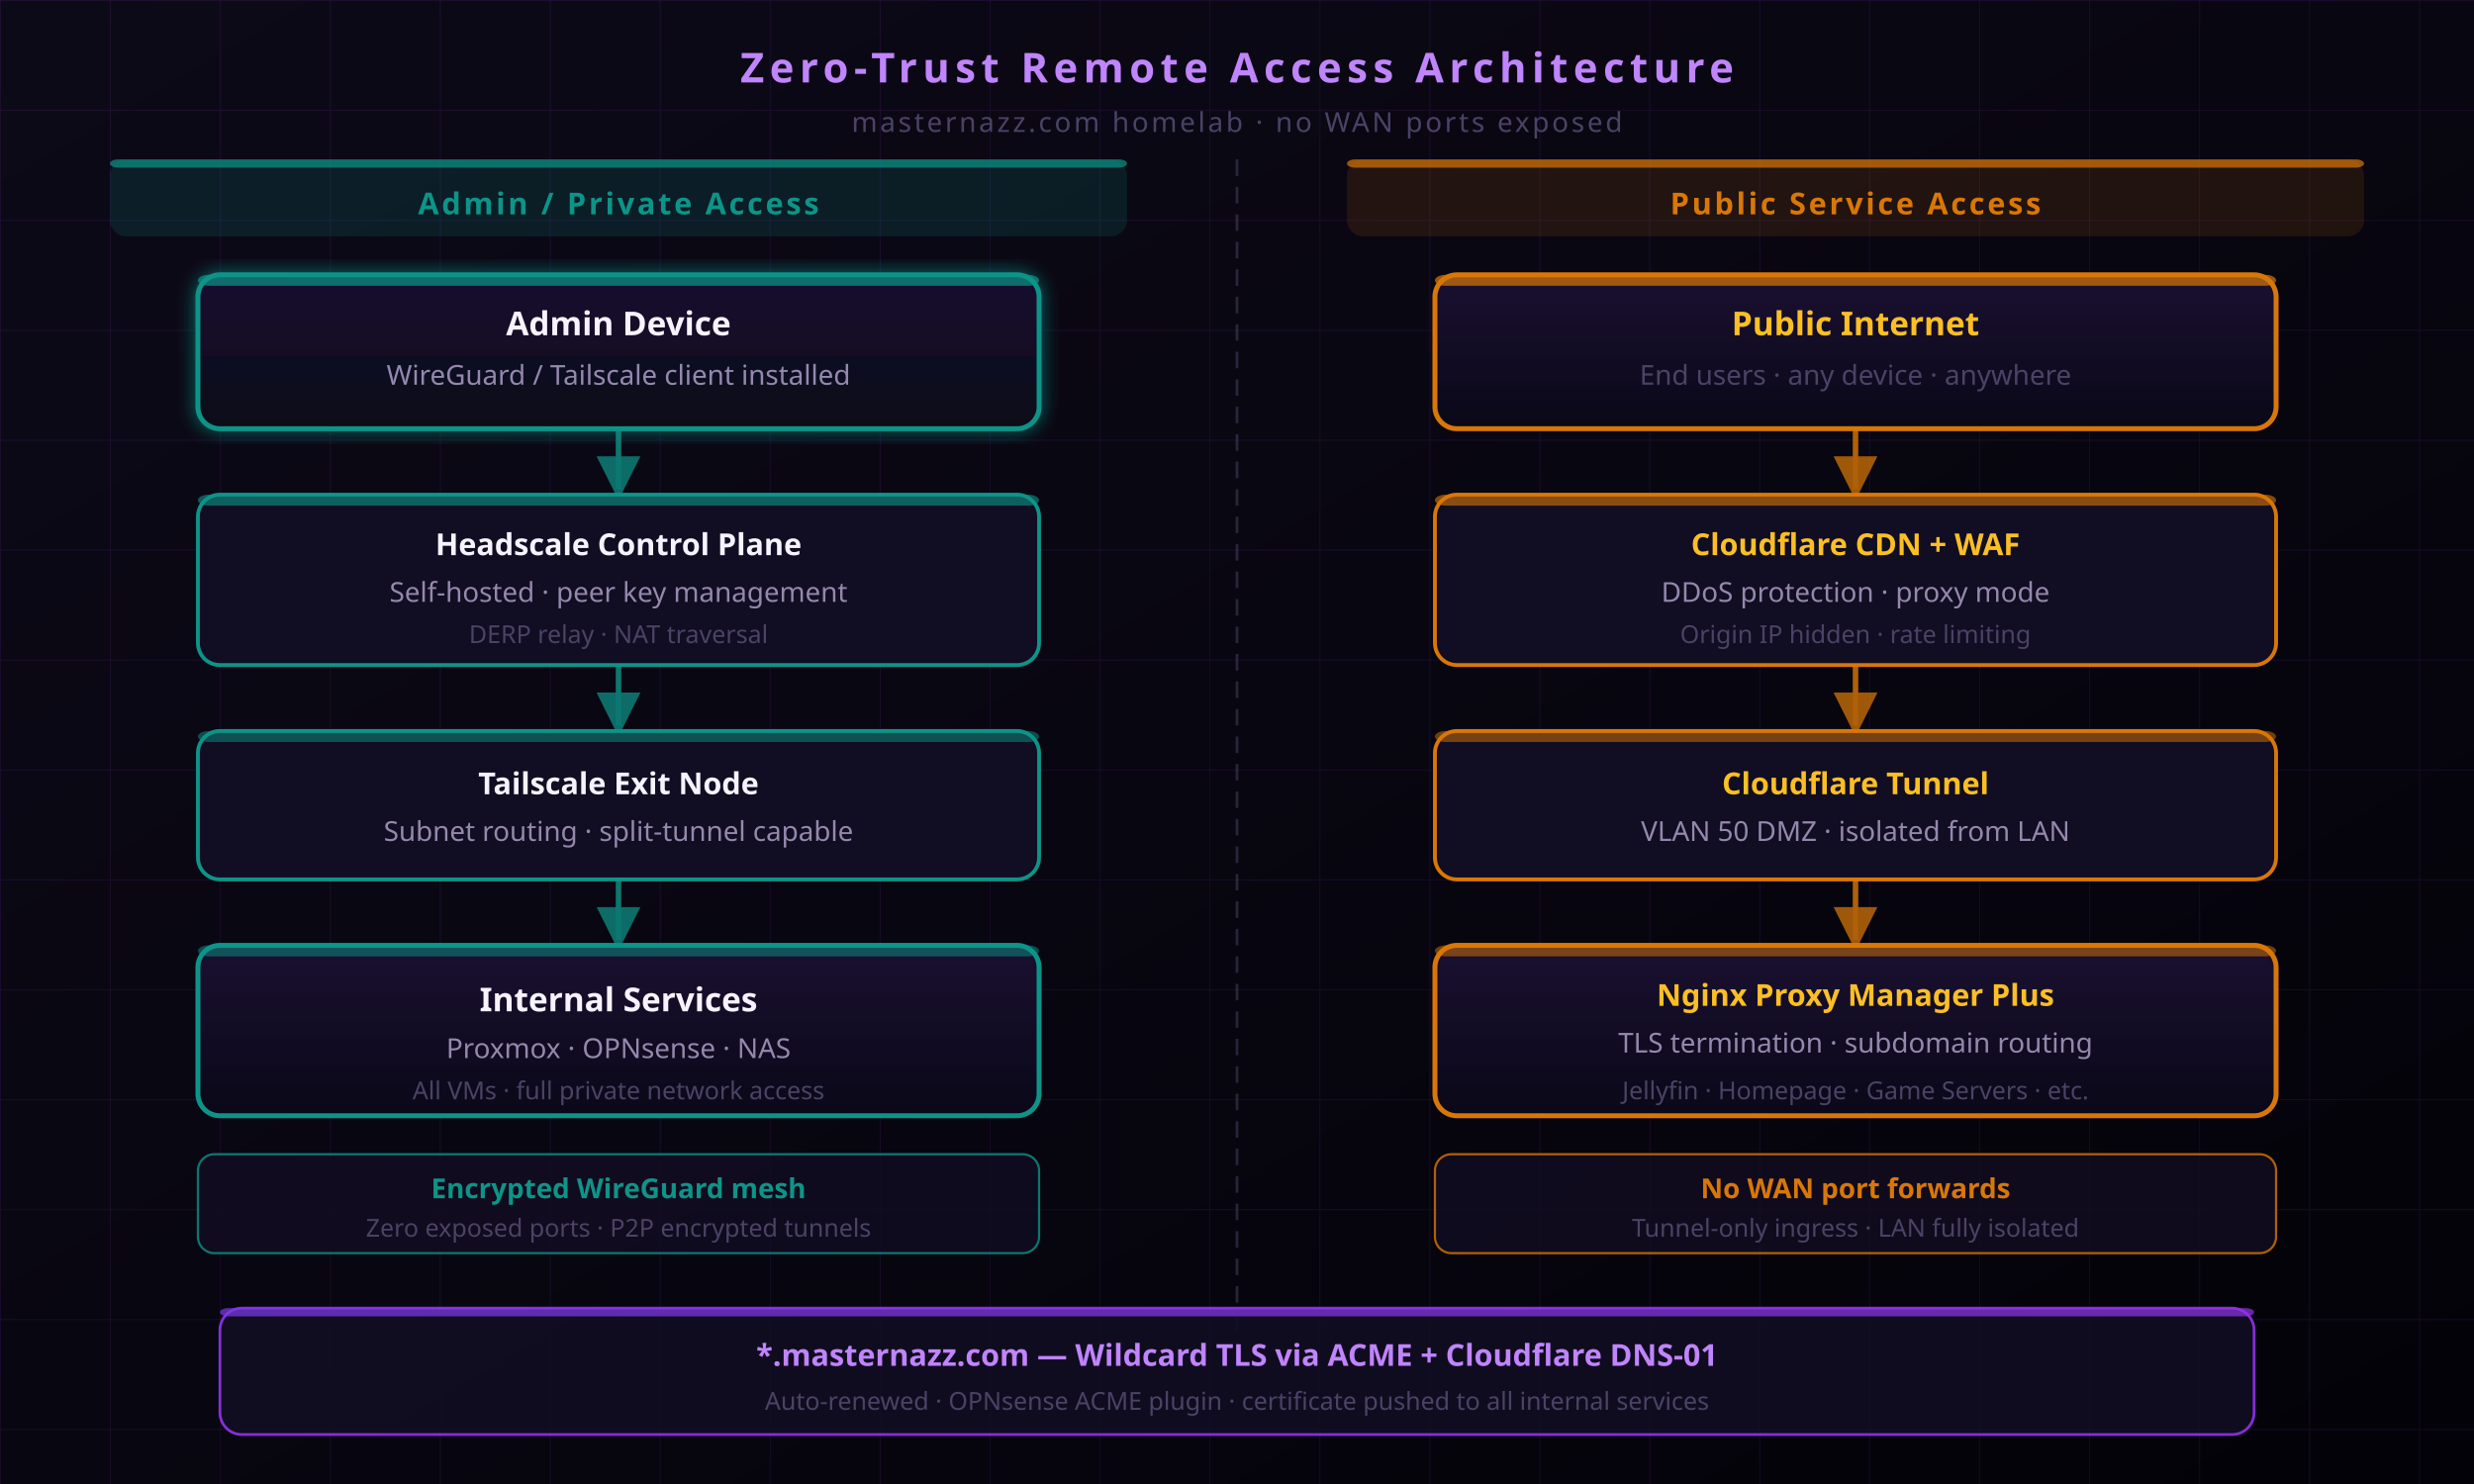
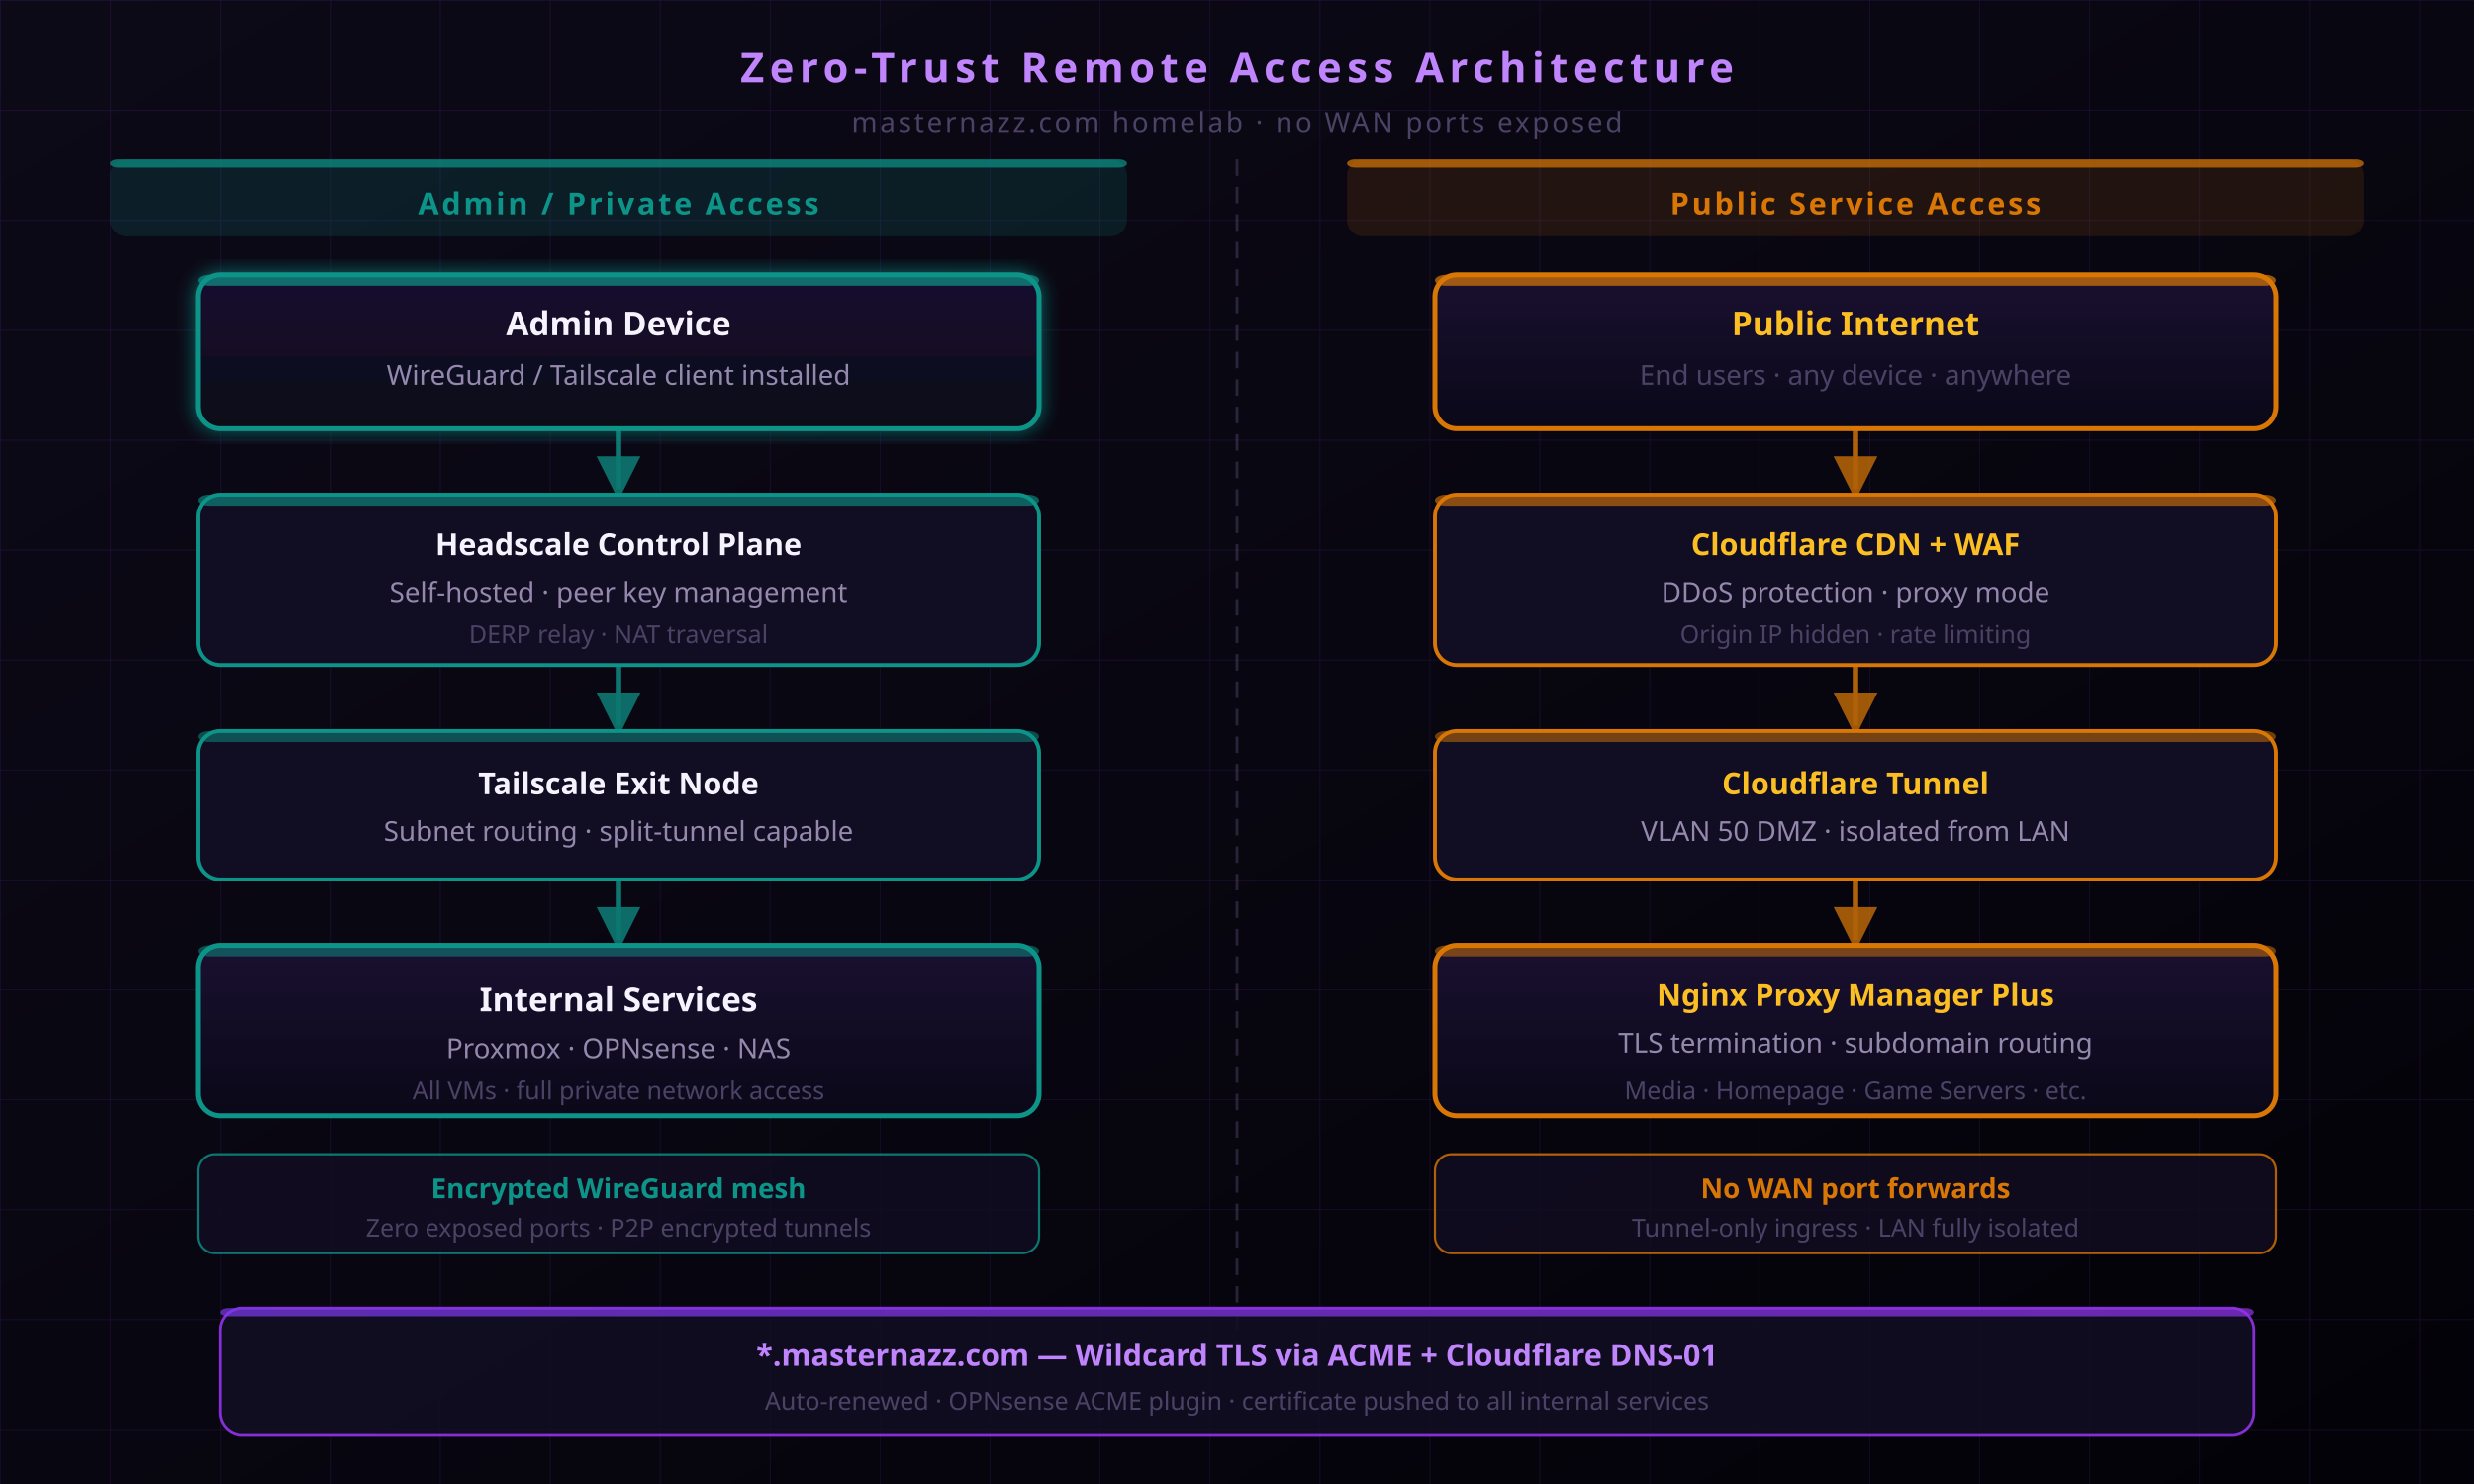
<svg xmlns="http://www.w3.org/2000/svg" width="900" height="540" viewBox="0 0 900 540" font-family="'Segoe UI', system-ui, sans-serif">
  <defs>
    <linearGradient id="bg" x1="0" y1="0" x2="1" y2="1" gradientUnits="objectBoundingBox">
      <stop offset="0%" stop-color="#0d0a18" />
      <stop offset="100%" stop-color="#030208" />
    </linearGradient>
    <linearGradient id="card" x1="0" y1="0" x2="0" y2="1" gradientUnits="objectBoundingBox">
      <stop offset="0%" stop-color="#1a1030" />
      <stop offset="100%" stop-color="#0a0818" />
    </linearGradient>
    <linearGradient id="purpleBar" x1="0" y1="0" x2="1" y2="0" gradientUnits="objectBoundingBox">
      <stop offset="0%" stop-color="#7c3aed" />
      <stop offset="100%" stop-color="#9333ea" />
    </linearGradient>
    <pattern id="grid" width="40" height="40" patternUnits="userSpaceOnUse">
      <path d="M 40 0 L 0 0 0 40" fill="none" stroke="#9333ea" stroke-width="0.4" opacity="0.2" />
    </pattern>
    <filter id="glow">
      <feGaussianBlur in="SourceGraphic" stdDeviation="3" result="b" />
      <feMerge>
        <feMergeNode in="b" />
        <feMergeNode in="SourceGraphic" />
      </feMerge>
    </filter>
    <marker id="arrTeal" markerWidth="8" markerHeight="8" refX="6" refY="4" orient="auto">
      <path d="M0,0 L0,8 L8,4 z" fill="#0d9488" opacity="0.9" />
    </marker>
    <marker id="arrOrange" markerWidth="8" markerHeight="8" refX="6" refY="4" orient="auto">
      <path d="M0,0 L0,8 L8,4 z" fill="#d97706" opacity="0.9" />
    </marker>
  </defs>
  <rect width="900" height="540" fill="url(#bg)" />
  <rect width="900" height="540" fill="url(#grid)" />
  <text x="450" y="30" text-anchor="middle" fill="#c084fc" font-size="15" font-weight="700" letter-spacing="2">Zero-Trust Remote Access Architecture</text>
  <text x="450" y="48" text-anchor="middle" fill="#4b4266" font-size="10" letter-spacing="1">masternazz.com homelab · no WAN ports exposed</text>
  <rect x="40" y="58" width="370" height="28" rx="6" fill="#0d9488" opacity="0.15" />
  <rect x="40" y="58" width="370" height="3" rx="3" fill="#0d9488" opacity="0.7" />
  <text x="225" y="78" text-anchor="middle" fill="#0d9488" font-size="11" font-weight="700" letter-spacing="1">Admin / Private Access</text>
  <rect x="490" y="58" width="370" height="28" rx="6" fill="#d97706" opacity="0.12" />
  <rect x="490" y="58" width="370" height="3" rx="3" fill="#d97706" opacity="0.7" />
  <text x="675" y="78" text-anchor="middle" fill="#d97706" font-size="11" font-weight="700" letter-spacing="1">Public Service Access</text>
  <line x1="450" y1="58" x2="450" y2="490" stroke="#4b4266" stroke-width="1" stroke-dasharray="6,4" opacity="0.5" />
  <rect x="72" y="100" width="306" height="56" rx="8" fill="url(#card)" stroke="#0d9488" stroke-width="1.8" filter="url(#glow)" />
  <rect x="72" y="100" width="306" height="4" rx="4" fill="#0d9488" opacity="0.7" />
  <text x="225" y="122" text-anchor="middle" fill="#f6f3ff" font-size="12" font-weight="700">Admin Device</text>
  <text x="225" y="140" text-anchor="middle" fill="#9488ad" font-size="10">WireGuard / Tailscale client installed</text>
  <line x1="225" y1="156" x2="225" y2="178" stroke="#0d9488" stroke-width="2" opacity="0.8" marker-end="url(#arrTeal)" />
  <rect x="72" y="180" width="306" height="62" rx="8" fill="#110d22" stroke="#0d9488" stroke-width="1.4" />
  <rect x="72" y="180" width="306" height="4" rx="4" fill="#0d9488" opacity="0.6" />
  <text x="225" y="202" text-anchor="middle" fill="#f6f3ff" font-size="11" font-weight="700">Headscale Control Plane</text>
  <text x="225" y="219" text-anchor="middle" fill="#9488ad" font-size="10">Self-hosted · peer key management</text>
  <text x="225" y="234" text-anchor="middle" fill="#4b4266" font-size="9">DERP relay · NAT traversal</text>
  <line x1="225" y1="242" x2="225" y2="264" stroke="#0d9488" stroke-width="2" opacity="0.8" marker-end="url(#arrTeal)" />
  <rect x="72" y="266" width="306" height="54" rx="8" fill="#110d22" stroke="#0d9488" stroke-width="1.4" />
  <rect x="72" y="266" width="306" height="4" rx="4" fill="#0d9488" opacity="0.5" />
  <text x="225" y="289" text-anchor="middle" fill="#f6f3ff" font-size="11" font-weight="700">Tailscale Exit Node</text>
  <text x="225" y="306" text-anchor="middle" fill="#9488ad" font-size="10">Subnet routing · split-tunnel capable</text>
  <line x1="225" y1="320" x2="225" y2="342" stroke="#0d9488" stroke-width="2" opacity="0.8" marker-end="url(#arrTeal)" />
  <rect x="72" y="344" width="306" height="62" rx="8" fill="url(#card)" stroke="#0d9488" stroke-width="1.8" />
  <rect x="72" y="344" width="306" height="4" rx="4" fill="#0d9488" opacity="0.5" />
  <text x="225" y="368" text-anchor="middle" fill="#f6f3ff" font-size="12" font-weight="700">Internal Services</text>
  <text x="225" y="385" text-anchor="middle" fill="#9488ad" font-size="10">Proxmox · OPNsense · NAS</text>
  <text x="225" y="400" text-anchor="middle" fill="#4b4266" font-size="9">All VMs · full private network access</text>
  <rect x="72" y="420" width="306" height="36" rx="6" fill="#110d22" stroke="#0d9488" stroke-width="0.8" opacity="0.8" />
  <text x="225" y="436" text-anchor="middle" fill="#0d9488" font-size="10" font-weight="600">Encrypted WireGuard mesh</text>
  <text x="225" y="450" text-anchor="middle" fill="#4b4266" font-size="9">Zero exposed ports · P2P encrypted tunnels</text>
  <rect x="522" y="100" width="306" height="56" rx="8" fill="url(#card)" stroke="#d97706" stroke-width="1.8" />
  <rect x="522" y="100" width="306" height="4" rx="4" fill="#d97706" opacity="0.7" />
  <text x="675" y="122" text-anchor="middle" fill="#fbbf24" font-size="12" font-weight="700">Public Internet</text>
  <text x="675" y="140" text-anchor="middle" fill="#4b4266" font-size="10">End users · any device · anywhere</text>
  <line x1="675" y1="156" x2="675" y2="178" stroke="#d97706" stroke-width="2" opacity="0.8" marker-end="url(#arrOrange)" />
  <rect x="522" y="180" width="306" height="62" rx="8" fill="#110d22" stroke="#d97706" stroke-width="1.4" />
  <rect x="522" y="180" width="306" height="4" rx="4" fill="#d97706" opacity="0.6" />
  <text x="675" y="202" text-anchor="middle" fill="#fbbf24" font-size="11" font-weight="700">Cloudflare CDN + WAF</text>
  <text x="675" y="219" text-anchor="middle" fill="#9488ad" font-size="10">DDoS protection · proxy mode</text>
  <text x="675" y="234" text-anchor="middle" fill="#4b4266" font-size="9">Origin IP hidden · rate limiting</text>
  <line x1="675" y1="242" x2="675" y2="264" stroke="#d97706" stroke-width="2" opacity="0.8" marker-end="url(#arrOrange)" />
  <rect x="522" y="266" width="306" height="54" rx="8" fill="#110d22" stroke="#d97706" stroke-width="1.4" />
  <rect x="522" y="266" width="306" height="4" rx="4" fill="#d97706" opacity="0.5" />
  <text x="675" y="289" text-anchor="middle" fill="#fbbf24" font-size="11" font-weight="700">Cloudflare Tunnel</text>
  <text x="675" y="306" text-anchor="middle" fill="#9488ad" font-size="10">VLAN 50 DMZ · isolated from LAN</text>
  <line x1="675" y1="320" x2="675" y2="342" stroke="#d97706" stroke-width="2" opacity="0.8" marker-end="url(#arrOrange)" />
  <rect x="522" y="344" width="306" height="62" rx="8" fill="url(#card)" stroke="#d97706" stroke-width="1.8" />
  <rect x="522" y="344" width="306" height="4" rx="4" fill="#d97706" opacity="0.5" />
  <text x="675" y="366" text-anchor="middle" fill="#fbbf24" font-size="11" font-weight="700">Nginx Proxy Manager Plus</text>
  <text x="675" y="383" text-anchor="middle" fill="#9488ad" font-size="10">TLS termination · subdomain routing</text>
-   <text x="675" y="400" text-anchor="middle" fill="#4b4266" font-size="9">Jellyfin · Homepage · Game Servers · etc.</text>
+   <text x="675" y="400" text-anchor="middle" fill="#4b4266" font-size="9">Media · Homepage · Game Servers · etc.</text>
  <rect x="522" y="420" width="306" height="36" rx="6" fill="#110d22" stroke="#d97706" stroke-width="0.8" opacity="0.8" />
  <text x="675" y="436" text-anchor="middle" fill="#d97706" font-size="10" font-weight="600">No WAN port forwards</text>
  <text x="675" y="450" text-anchor="middle" fill="#4b4266" font-size="9">Tunnel-only ingress · LAN fully isolated</text>
  <rect x="80" y="476" width="740" height="46" rx="8" fill="#110d22" stroke="#9333ea" stroke-width="1" opacity="0.9" />
  <rect x="80" y="476" width="740" height="3" rx="3" fill="url(#purpleBar)" opacity="0.7" />
  <text x="450" y="497" text-anchor="middle" fill="#c084fc" font-size="11" font-weight="700">*.masternazz.com — Wildcard TLS via ACME + Cloudflare DNS-01</text>
  <text x="450" y="513" text-anchor="middle" fill="#4b4266" font-size="9">Auto-renewed · OPNsense ACME plugin · certificate pushed to all internal services</text>
</svg>
